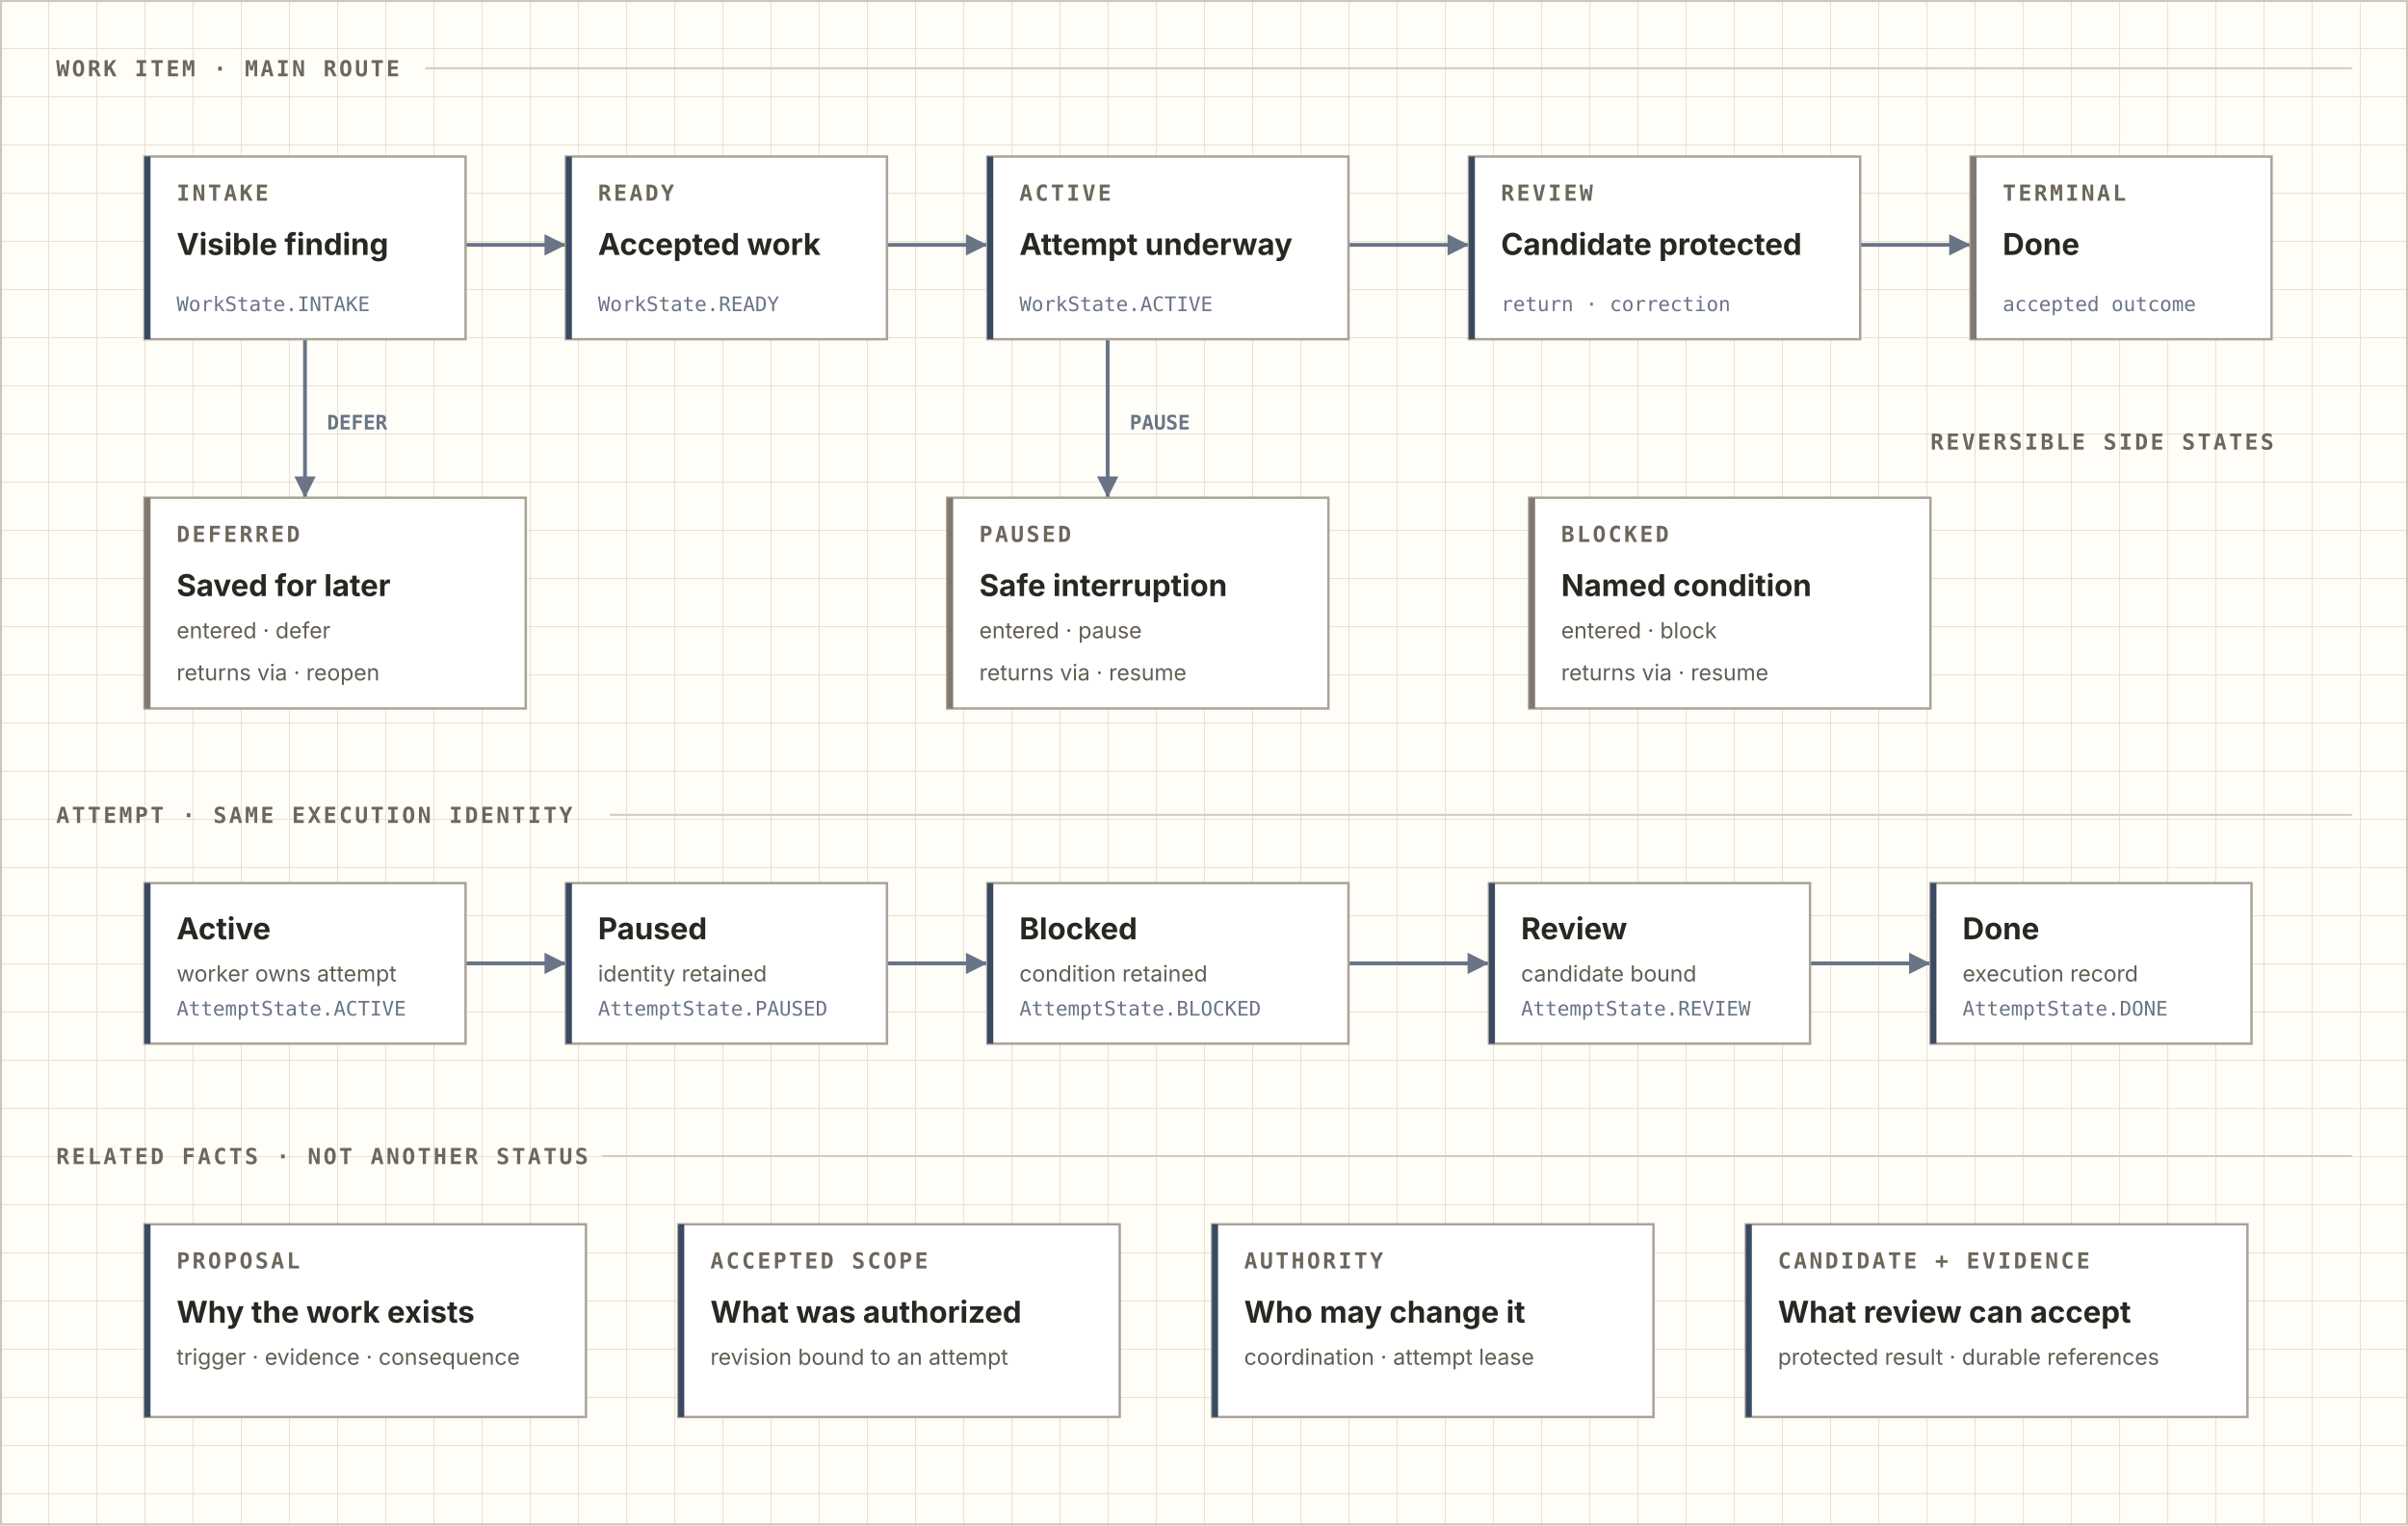
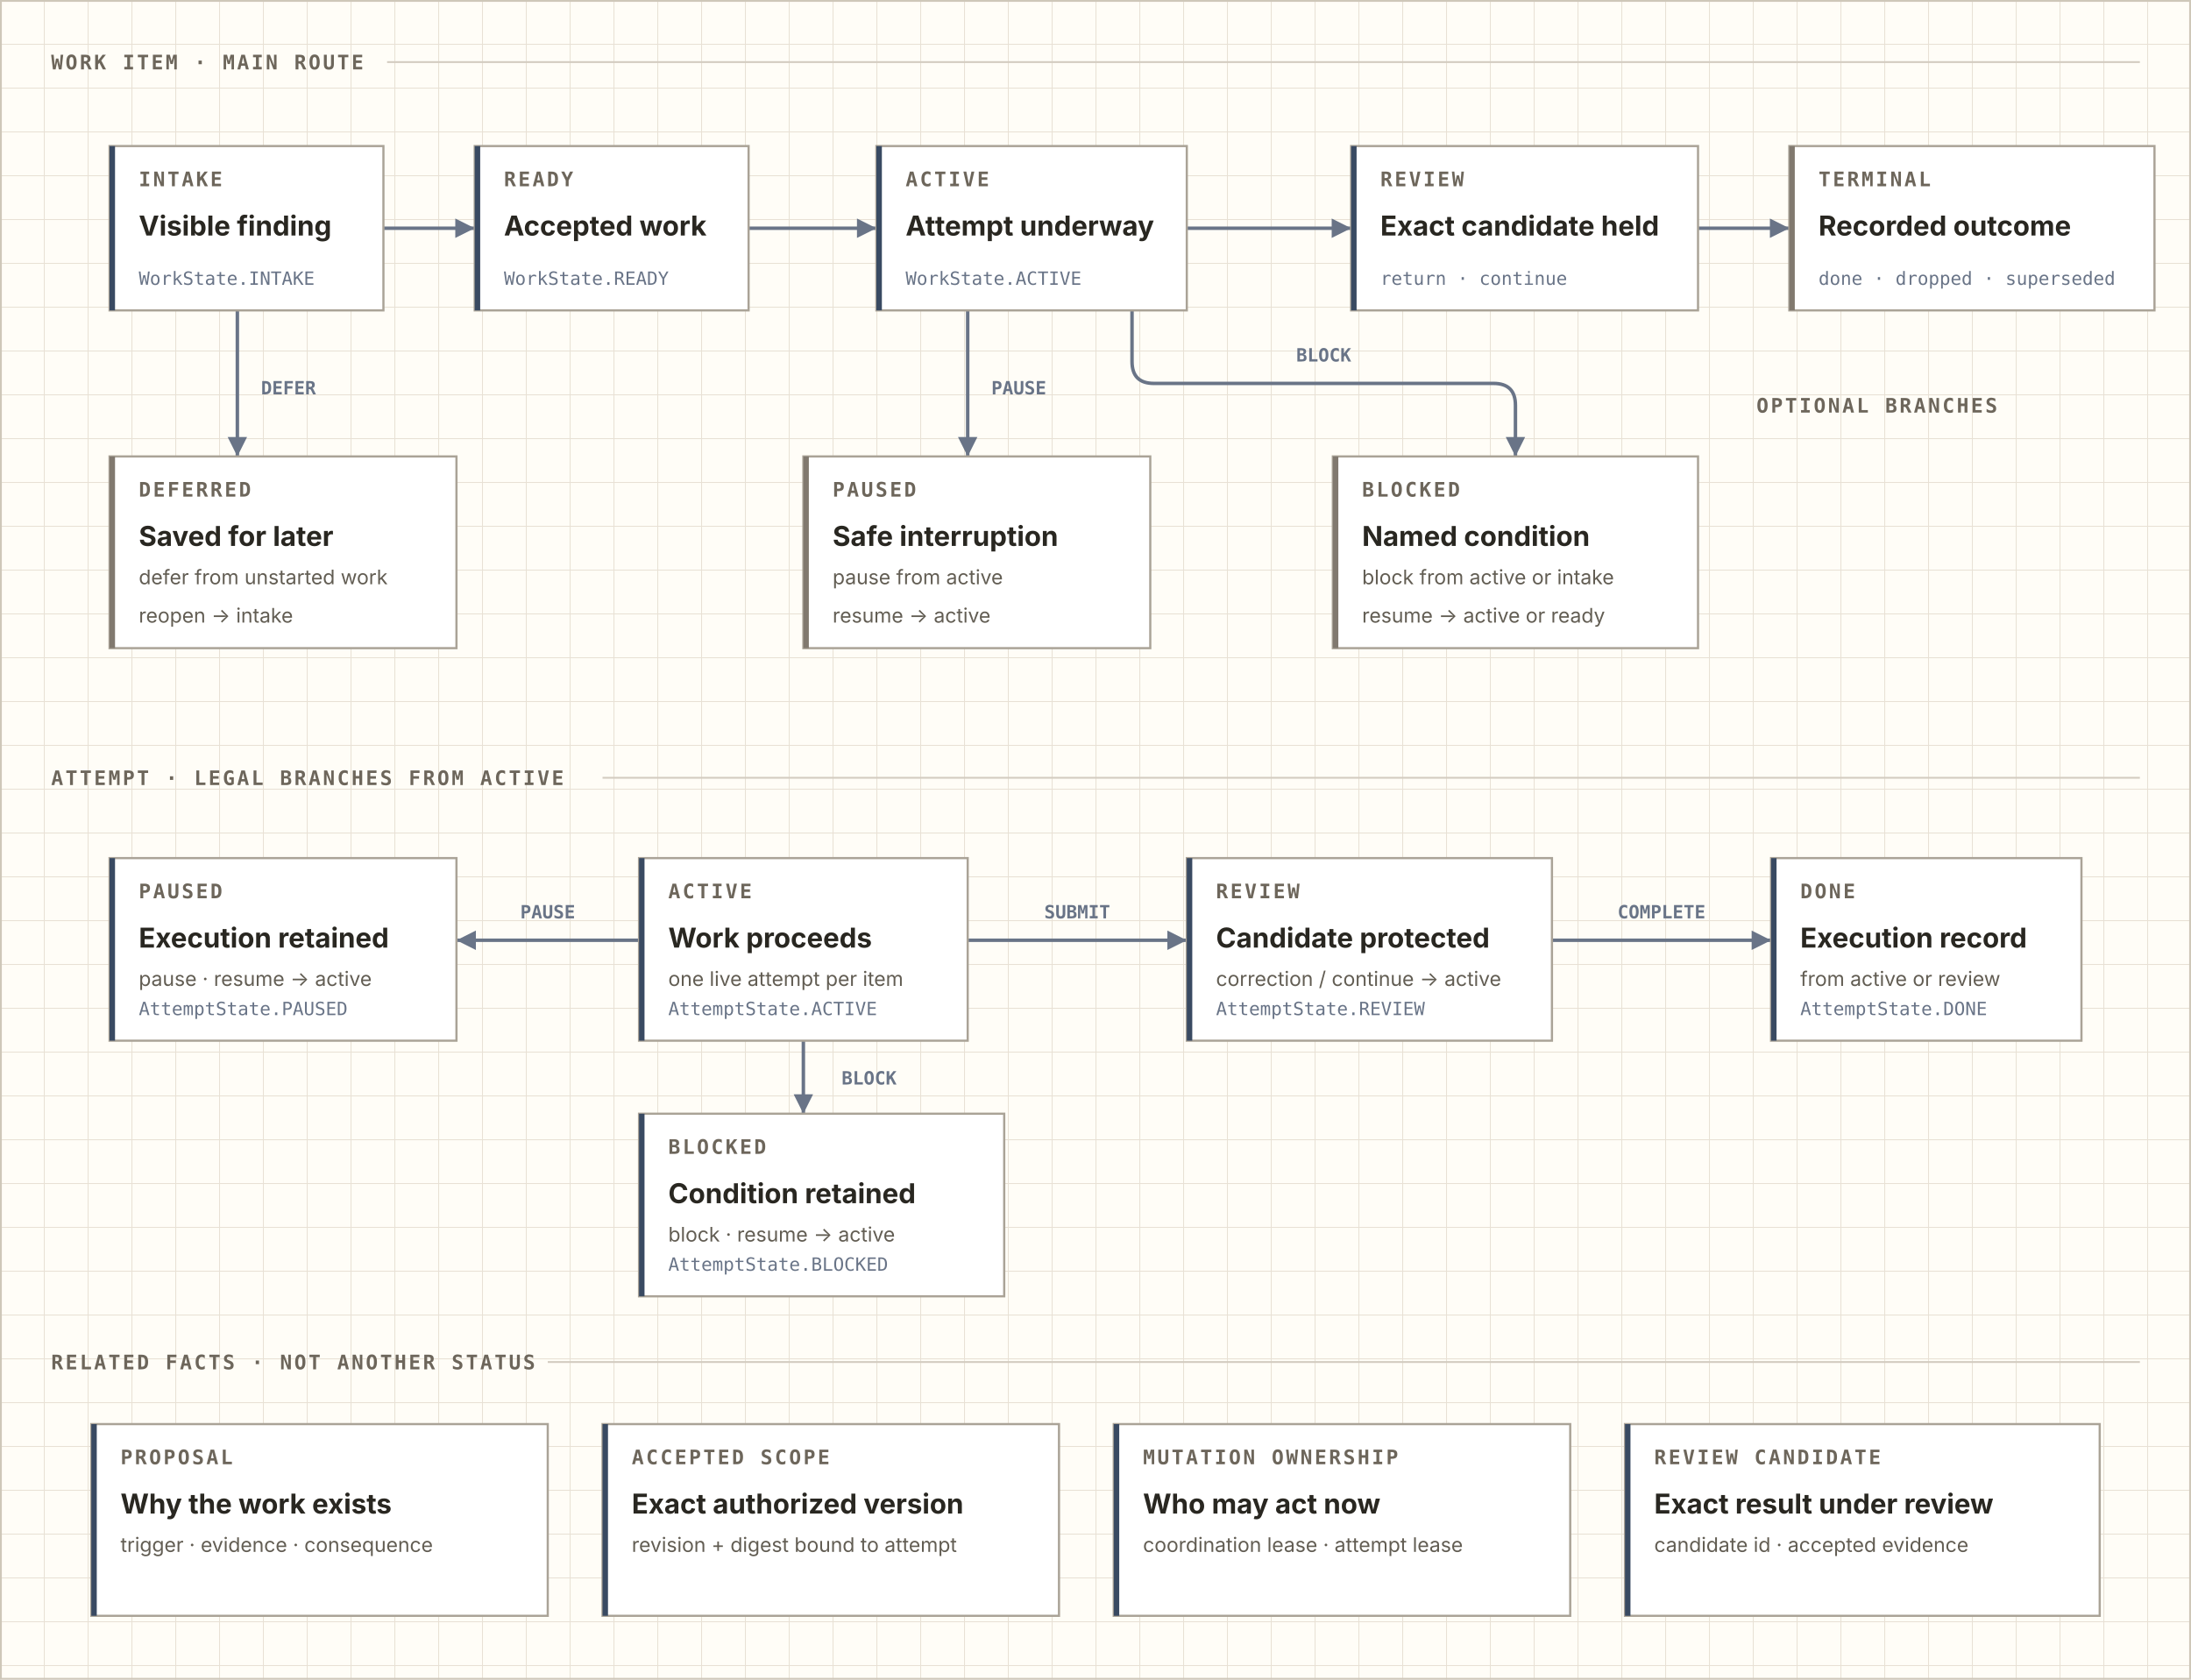
- <svg xmlns="http://www.w3.org/2000/svg" role="img" aria-labelledby="title description" viewBox="0 0 1200 760">
+ <svg xmlns="http://www.w3.org/2000/svg" role="img" aria-labelledby="title description" viewBox="0 0 1200 920">
  <defs>
    <pattern id="grid" width="24" height="24" patternUnits="userSpaceOnUse">
      <path d="M24 0H0V24" fill="none" stroke="#e8e1d5" stroke-width="1" />
    </pattern>
    <marker id="arrow" viewBox="0 0 10 10" refX="9" refY="5" markerWidth="7" markerHeight="7" orient="auto">
      <path d="M1 1L9 5L1 9Z" fill="#697487" />
    </marker>
    <style>
      text { font-family: ui-sans-serif, system-ui, -apple-system, BlinkMacSystemFont, "Segoe UI", sans-serif; fill: #292721; }
      .section-label, .box-label, .box-meta, .connector-label, .note-meta { font-family: ui-monospace, SFMono-Regular, Menlo, monospace; }
      .section-label, .box-label { font-size: 11px; font-weight: 700; letter-spacing: 0.11em; fill: #6d665b; }
      .section-subtitle { font-size: 11px; fill: #625d53; }
      .guide { stroke: #d3ccc0; stroke-width: 1; }
      .connector { fill: none; stroke: #697487; stroke-width: 1.9; stroke-linecap: round; }
      .connector-label { font-size: 10px; font-weight: 700; fill: #697487; }
      .box { fill: #fff; stroke: #aaa397; stroke-width: 1.2; }
      .box-title { font-size: 15px; font-weight: 700; }
      .box-body { font-size: 11px; fill: #625d53; }
      .box-meta { font-size: 10px; fill: #697487; }
      .note { fill: #625d53; }
      .note-meta { font-weight: 700; letter-spacing: 0.08em; fill: #6d665b; }
    </style>
  </defs>
-   <rect width="1200" height="760" fill="#fffdf7" />
-   <rect width="1200" height="760" fill="url(#grid)" />
+   <rect width="1200" height="920" fill="#fffdf7" />
+   <rect width="1200" height="920" fill="url(#grid)" />
  <text x="28" y="38" class="section-label">WORK ITEM · MAIN ROUTE</text>
-   <text x="962" y="224" class="section-label">REVERSIBLE SIDE STATES</text>
-   <text x="28" y="410" class="section-label">ATTEMPT · SAME EXECUTION IDENTITY</text>
-   <text x="28" y="580" class="section-label">RELATED FACTS · NOT ANOTHER STATUS</text>
+   <text x="962" y="226" class="section-label">OPTIONAL BRANCHES</text>
+   <text x="28" y="430" class="section-label">ATTEMPT · LEGAL BRANCHES FROM ACTIVE</text>
+   <text x="28" y="750" class="section-label">RELATED FACTS · NOT ANOTHER STATUS</text>
  <line x1="212" y1="34" x2="1172" y2="34" class="guide" />
-   <line x1="304" y1="406" x2="1172" y2="406" class="guide" />
-   <line x1="300" y1="576" x2="1172" y2="576" class="guide" />
-   <path d="M232 122L282 122" class="connector" marker-end="url(#arrow)" />
-   <path d="M442 122L492 122" class="connector" marker-end="url(#arrow)" />
-   <path d="M672 122L732 122" class="connector" marker-end="url(#arrow)" />
-   <path d="M927 122L982 122" class="connector" marker-end="url(#arrow)" />
-   <path d="M152 169L152 248" class="connector" marker-end="url(#arrow)" />
-   <text x="178" y="214" text-anchor="middle" class="connector-label">DEFER</text>
-   <path d="M552 169L552 248" class="connector" marker-end="url(#arrow)" />
-   <text x="578" y="214" text-anchor="middle" class="connector-label">PAUSE</text>
-   <path d="M232 480L282 480" class="connector" marker-end="url(#arrow)" />
-   <path d="M442 480L492 480" class="connector" marker-end="url(#arrow)" />
-   <path d="M672 480L742 480" class="connector" marker-end="url(#arrow)" />
-   <path d="M902 480L962 480" class="connector" marker-end="url(#arrow)" />
-   <rect x="72" y="78" width="160" height="91" class="box" />
-   <rect x="72" y="78" width="3" height="91" fill="#394a62" />
-   <text x="88" y="100" class="box-label">INTAKE</text>
-   <text x="88" y="127" class="box-title">Visible finding</text>
-   <text x="88" y="155" class="box-meta">WorkState.INTAKE</text>
-   <rect x="282" y="78" width="160" height="91" class="box" />
-   <rect x="282" y="78" width="3" height="91" fill="#394a62" />
-   <text x="298" y="100" class="box-label">READY</text>
-   <text x="298" y="127" class="box-title">Accepted work</text>
-   <text x="298" y="155" class="box-meta">WorkState.READY</text>
-   <rect x="492" y="78" width="180" height="91" class="box" />
-   <rect x="492" y="78" width="3" height="91" fill="#394a62" />
-   <text x="508" y="100" class="box-label">ACTIVE</text>
-   <text x="508" y="127" class="box-title">Attempt underway</text>
-   <text x="508" y="155" class="box-meta">WorkState.ACTIVE</text>
-   <rect x="732" y="78" width="195" height="91" class="box" />
-   <rect x="732" y="78" width="3" height="91" fill="#394a62" />
-   <text x="748" y="100" class="box-label">REVIEW</text>
-   <text x="748" y="127" class="box-title">Candidate protected</text>
-   <text x="748" y="155" class="box-meta">return · correction</text>
-   <rect x="982" y="78" width="150" height="91" class="box" />
-   <rect x="982" y="78" width="3" height="91" fill="#81796f" />
-   <text x="998" y="100" class="box-label">TERMINAL</text>
-   <text x="998" y="127" class="box-title">Done</text>
-   <text x="998" y="155" class="box-meta">accepted outcome</text>
-   <rect x="72" y="248" width="190" height="105" class="box" />
-   <rect x="72" y="248" width="3" height="105" fill="#81796f" />
-   <text x="88" y="270" class="box-label">DEFERRED</text>
-   <text x="88" y="297" class="box-title">Saved for later</text>
-   <text x="88" y="318" class="box-body">entered · defer</text>
-   <text x="88" y="339" class="box-body">returns via · reopen</text>
-   <rect x="472" y="248" width="190" height="105" class="box" />
-   <rect x="472" y="248" width="3" height="105" fill="#81796f" />
-   <text x="488" y="270" class="box-label">PAUSED</text>
-   <text x="488" y="297" class="box-title">Safe interruption</text>
-   <text x="488" y="318" class="box-body">entered · pause</text>
-   <text x="488" y="339" class="box-body">returns via · resume</text>
-   <rect x="762" y="248" width="200" height="105" class="box" />
-   <rect x="762" y="248" width="3" height="105" fill="#81796f" />
-   <text x="778" y="270" class="box-label">BLOCKED</text>
-   <text x="778" y="297" class="box-title">Named condition</text>
-   <text x="778" y="318" class="box-body">entered · block</text>
-   <text x="778" y="339" class="box-body">returns via · resume</text>
-   <rect x="72" y="440" width="160" height="80" class="box" />
-   <rect x="72" y="440" width="3" height="80" fill="#394a62" />
-   <text x="88" y="468" class="box-title">Active</text>
-   <text x="88" y="489" class="box-body">worker owns attempt</text>
-   <text x="88" y="506" class="box-meta">AttemptState.ACTIVE</text>
-   <rect x="282" y="440" width="160" height="80" class="box" />
-   <rect x="282" y="440" width="3" height="80" fill="#394a62" />
-   <text x="298" y="468" class="box-title">Paused</text>
-   <text x="298" y="489" class="box-body">identity retained</text>
-   <text x="298" y="506" class="box-meta">AttemptState.PAUSED</text>
-   <rect x="492" y="440" width="180" height="80" class="box" />
-   <rect x="492" y="440" width="3" height="80" fill="#394a62" />
-   <text x="508" y="468" class="box-title">Blocked</text>
-   <text x="508" y="489" class="box-body">condition retained</text>
-   <text x="508" y="506" class="box-meta">AttemptState.BLOCKED</text>
-   <rect x="742" y="440" width="160" height="80" class="box" />
-   <rect x="742" y="440" width="3" height="80" fill="#394a62" />
-   <text x="758" y="468" class="box-title">Review</text>
-   <text x="758" y="489" class="box-body">candidate bound</text>
-   <text x="758" y="506" class="box-meta">AttemptState.REVIEW</text>
-   <rect x="962" y="440" width="160" height="80" class="box" />
-   <rect x="962" y="440" width="3" height="80" fill="#394a62" />
-   <text x="978" y="468" class="box-title">Done</text>
-   <text x="978" y="489" class="box-body">execution record</text>
-   <text x="978" y="506" class="box-meta">AttemptState.DONE</text>
-   <rect x="72" y="610" width="220" height="96" class="box" />
-   <rect x="72" y="610" width="3" height="96" fill="#394a62" />
-   <text x="88" y="632" class="box-label">PROPOSAL</text>
-   <text x="88" y="659" class="box-title">Why the work exists</text>
-   <text x="88" y="680" class="box-body">trigger · evidence · consequence</text>
-   <rect x="338" y="610" width="220" height="96" class="box" />
-   <rect x="338" y="610" width="3" height="96" fill="#394a62" />
-   <text x="354" y="632" class="box-label">ACCEPTED SCOPE</text>
-   <text x="354" y="659" class="box-title">What was authorized</text>
-   <text x="354" y="680" class="box-body">revision bound to an attempt</text>
-   <rect x="604" y="610" width="220" height="96" class="box" />
-   <rect x="604" y="610" width="3" height="96" fill="#394a62" />
-   <text x="620" y="632" class="box-label">AUTHORITY</text>
-   <text x="620" y="659" class="box-title">Who may change it</text>
-   <text x="620" y="680" class="box-body">coordination · attempt lease</text>
-   <rect x="870" y="610" width="250" height="96" class="box" />
-   <rect x="870" y="610" width="3" height="96" fill="#394a62" />
-   <text x="886" y="632" class="box-label">CANDIDATE + EVIDENCE</text>
-   <text x="886" y="659" class="box-title">What review can accept</text>
-   <text x="886" y="680" class="box-body">protected result · durable references</text>
-   <rect x="0.5" y="0.5" width="1199" height="759" fill="none" stroke="#cec7b9" />
+   <line x1="330" y1="426" x2="1172" y2="426" class="guide" />
+   <line x1="300" y1="746" x2="1172" y2="746" class="guide" />
+   <path d="M210 125L260 125" class="connector" marker-end="url(#arrow)" />
+   <path d="M410 125L480 125" class="connector" marker-end="url(#arrow)" />
+   <path d="M650 125L740 125" class="connector" marker-end="url(#arrow)" />
+   <path d="M930 125L980 125" class="connector" marker-end="url(#arrow)" />
+   <path d="M130 170L130 250" class="connector" marker-end="url(#arrow)" />
+   <text x="158" y="216" text-anchor="middle" class="connector-label">DEFER</text>
+   <path d="M530 170L530 250" class="connector" marker-end="url(#arrow)" />
+   <text x="558" y="216" text-anchor="middle" class="connector-label">PAUSE</text>
+   <path d="M620 170L620 198Q620 210 632 210L818 210Q830 210 830 222L830 250" class="connector" marker-end="url(#arrow)" />
+   <text x="725" y="198" text-anchor="middle" class="connector-label">BLOCK</text>
+   <path d="M350 515L250 515" class="connector" marker-end="url(#arrow)" />
+   <text x="300" y="503" text-anchor="middle" class="connector-label">PAUSE</text>
+   <path d="M440 570L440 610" class="connector" marker-end="url(#arrow)" />
+   <text x="476" y="594" text-anchor="middle" class="connector-label">BLOCK</text>
+   <path d="M530 515L650 515" class="connector" marker-end="url(#arrow)" />
+   <text x="590" y="503" text-anchor="middle" class="connector-label">SUBMIT</text>
+   <path d="M850 515L970 515" class="connector" marker-end="url(#arrow)" />
+   <text x="910" y="503" text-anchor="middle" class="connector-label">COMPLETE</text>
+   <rect x="60" y="80" width="150" height="90" class="box" />
+   <rect x="60" y="80" width="3" height="90" fill="#394a62" />
+   <text x="76" y="102" class="box-label">INTAKE</text>
+   <text x="76" y="129" class="box-title">Visible finding</text>
+   <text x="76" y="156" class="box-meta">WorkState.INTAKE</text>
+   <rect x="260" y="80" width="150" height="90" class="box" />
+   <rect x="260" y="80" width="3" height="90" fill="#394a62" />
+   <text x="276" y="102" class="box-label">READY</text>
+   <text x="276" y="129" class="box-title">Accepted work</text>
+   <text x="276" y="156" class="box-meta">WorkState.READY</text>
+   <rect x="480" y="80" width="170" height="90" class="box" />
+   <rect x="480" y="80" width="3" height="90" fill="#394a62" />
+   <text x="496" y="102" class="box-label">ACTIVE</text>
+   <text x="496" y="129" class="box-title">Attempt underway</text>
+   <text x="496" y="156" class="box-meta">WorkState.ACTIVE</text>
+   <rect x="740" y="80" width="190" height="90" class="box" />
+   <rect x="740" y="80" width="3" height="90" fill="#394a62" />
+   <text x="756" y="102" class="box-label">REVIEW</text>
+   <text x="756" y="129" class="box-title">Exact candidate held</text>
+   <text x="756" y="156" class="box-meta">return · continue</text>
+   <rect x="980" y="80" width="200" height="90" class="box" />
+   <rect x="980" y="80" width="3" height="90" fill="#81796f" />
+   <text x="996" y="102" class="box-label">TERMINAL</text>
+   <text x="996" y="129" class="box-title">Recorded outcome</text>
+   <text x="996" y="156" class="box-meta">done · dropped · superseded</text>
+   <rect x="60" y="250" width="190" height="105" class="box" />
+   <rect x="60" y="250" width="3" height="105" fill="#81796f" />
+   <text x="76" y="272" class="box-label">DEFERRED</text>
+   <text x="76" y="299" class="box-title">Saved for later</text>
+   <text x="76" y="320" class="box-body">defer from unstarted work</text>
+   <text x="76" y="341" class="box-body">reopen → intake</text>
+   <rect x="440" y="250" width="190" height="105" class="box" />
+   <rect x="440" y="250" width="3" height="105" fill="#81796f" />
+   <text x="456" y="272" class="box-label">PAUSED</text>
+   <text x="456" y="299" class="box-title">Safe interruption</text>
+   <text x="456" y="320" class="box-body">pause from active</text>
+   <text x="456" y="341" class="box-body">resume → active</text>
+   <rect x="730" y="250" width="200" height="105" class="box" />
+   <rect x="730" y="250" width="3" height="105" fill="#81796f" />
+   <text x="746" y="272" class="box-label">BLOCKED</text>
+   <text x="746" y="299" class="box-title">Named condition</text>
+   <text x="746" y="320" class="box-body">block from active or intake</text>
+   <text x="746" y="341" class="box-body">resume → active or ready</text>
+   <rect x="60" y="470" width="190" height="100" class="box" />
+   <rect x="60" y="470" width="3" height="100" fill="#394a62" />
+   <text x="76" y="492" class="box-label">PAUSED</text>
+   <text x="76" y="519" class="box-title">Execution retained</text>
+   <text x="76" y="540" class="box-body">pause · resume → active</text>
+   <text x="76" y="556" class="box-meta">AttemptState.PAUSED</text>
+   <rect x="350" y="470" width="180" height="100" class="box" />
+   <rect x="350" y="470" width="3" height="100" fill="#394a62" />
+   <text x="366" y="492" class="box-label">ACTIVE</text>
+   <text x="366" y="519" class="box-title">Work proceeds</text>
+   <text x="366" y="540" class="box-body">one live attempt per item</text>
+   <text x="366" y="556" class="box-meta">AttemptState.ACTIVE</text>
+   <rect x="650" y="470" width="200" height="100" class="box" />
+   <rect x="650" y="470" width="3" height="100" fill="#394a62" />
+   <text x="666" y="492" class="box-label">REVIEW</text>
+   <text x="666" y="519" class="box-title">Candidate protected</text>
+   <text x="666" y="540" class="box-body">correction / continue → active</text>
+   <text x="666" y="556" class="box-meta">AttemptState.REVIEW</text>
+   <rect x="970" y="470" width="170" height="100" class="box" />
+   <rect x="970" y="470" width="3" height="100" fill="#394a62" />
+   <text x="986" y="492" class="box-label">DONE</text>
+   <text x="986" y="519" class="box-title">Execution record</text>
+   <text x="986" y="540" class="box-body">from active or review</text>
+   <text x="986" y="556" class="box-meta">AttemptState.DONE</text>
+   <rect x="350" y="610" width="200" height="100" class="box" />
+   <rect x="350" y="610" width="3" height="100" fill="#394a62" />
+   <text x="366" y="632" class="box-label">BLOCKED</text>
+   <text x="366" y="659" class="box-title">Condition retained</text>
+   <text x="366" y="680" class="box-body">block · resume → active</text>
+   <text x="366" y="696" class="box-meta">AttemptState.BLOCKED</text>
+   <rect x="50" y="780" width="250" height="105" class="box" />
+   <rect x="50" y="780" width="3" height="105" fill="#394a62" />
+   <text x="66" y="802" class="box-label">PROPOSAL</text>
+   <text x="66" y="829" class="box-title">Why the work exists</text>
+   <text x="66" y="850" class="box-body">trigger · evidence · consequence</text>
+   <rect x="330" y="780" width="250" height="105" class="box" />
+   <rect x="330" y="780" width="3" height="105" fill="#394a62" />
+   <text x="346" y="802" class="box-label">ACCEPTED SCOPE</text>
+   <text x="346" y="829" class="box-title">Exact authorized version</text>
+   <text x="346" y="850" class="box-body">revision + digest bound to attempt</text>
+   <rect x="610" y="780" width="250" height="105" class="box" />
+   <rect x="610" y="780" width="3" height="105" fill="#394a62" />
+   <text x="626" y="802" class="box-label">MUTATION OWNERSHIP</text>
+   <text x="626" y="829" class="box-title">Who may act now</text>
+   <text x="626" y="850" class="box-body">coordination lease · attempt lease</text>
+   <rect x="890" y="780" width="260" height="105" class="box" />
+   <rect x="890" y="780" width="3" height="105" fill="#394a62" />
+   <text x="906" y="802" class="box-label">REVIEW CANDIDATE</text>
+   <text x="906" y="829" class="box-title">Exact result under review</text>
+   <text x="906" y="850" class="box-body">candidate id · accepted evidence</text>
+   <rect x="0.5" y="0.5" width="1199" height="919" fill="none" stroke="#cec7b9" />
</svg>
